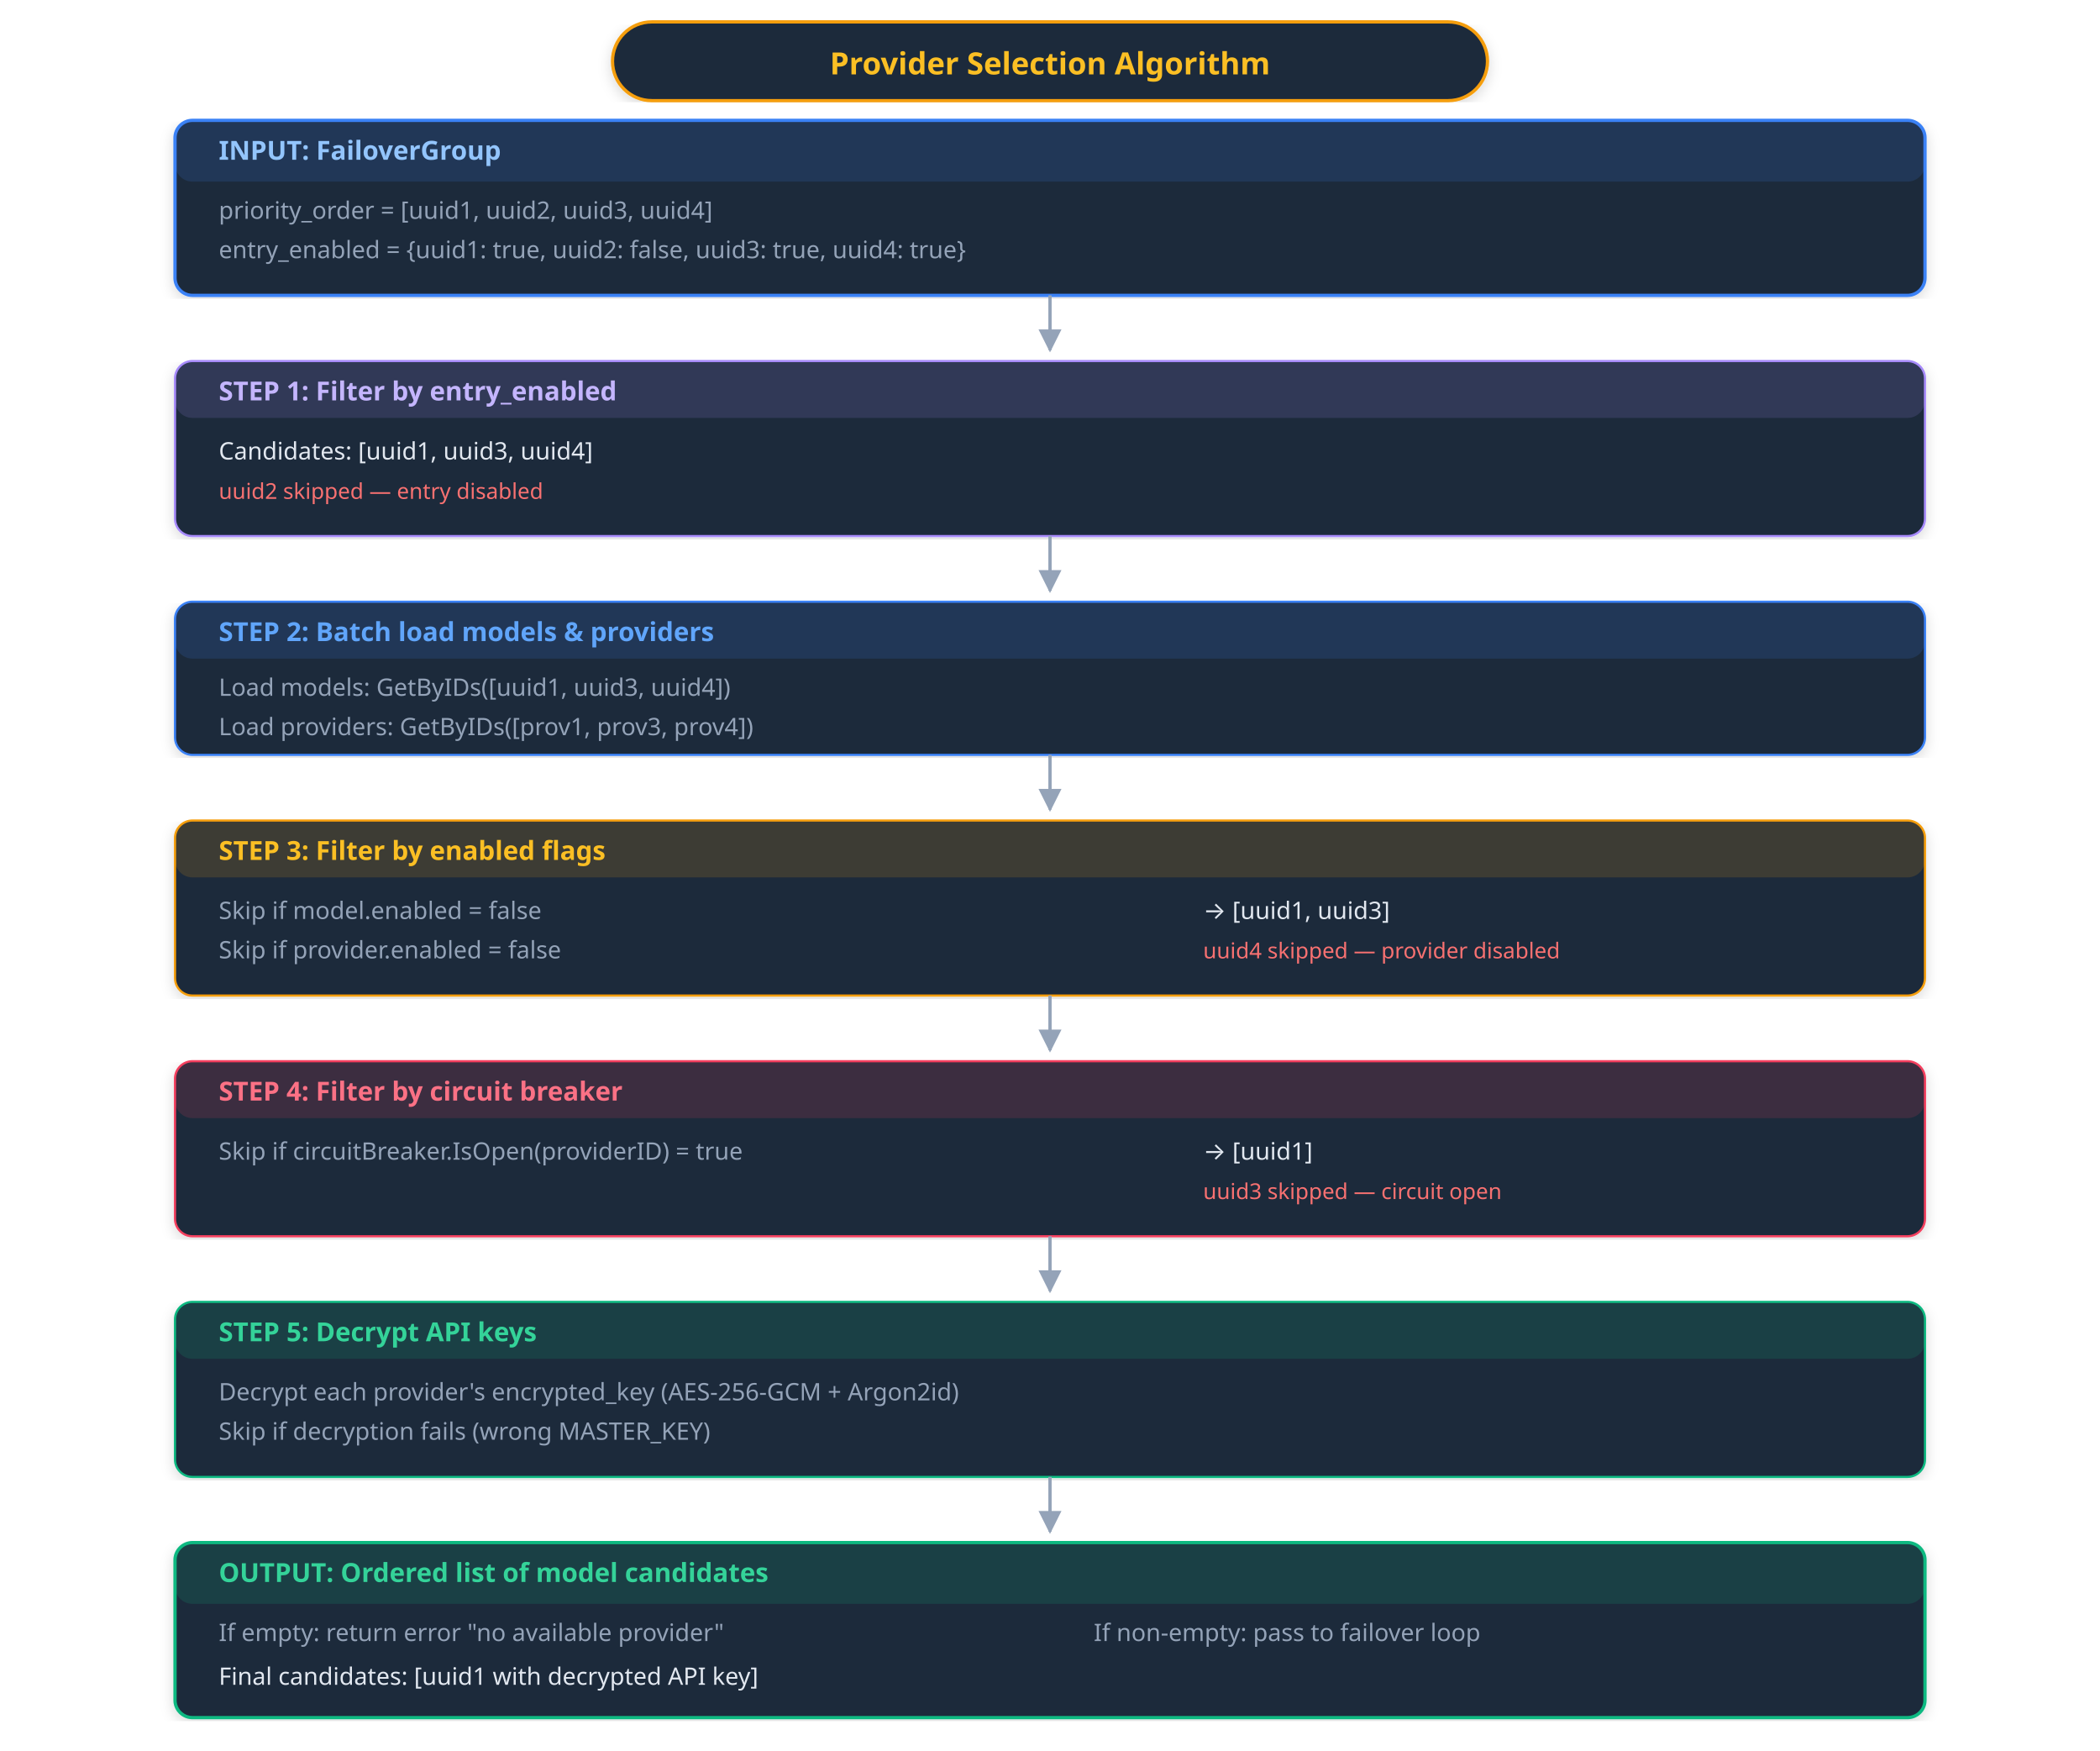
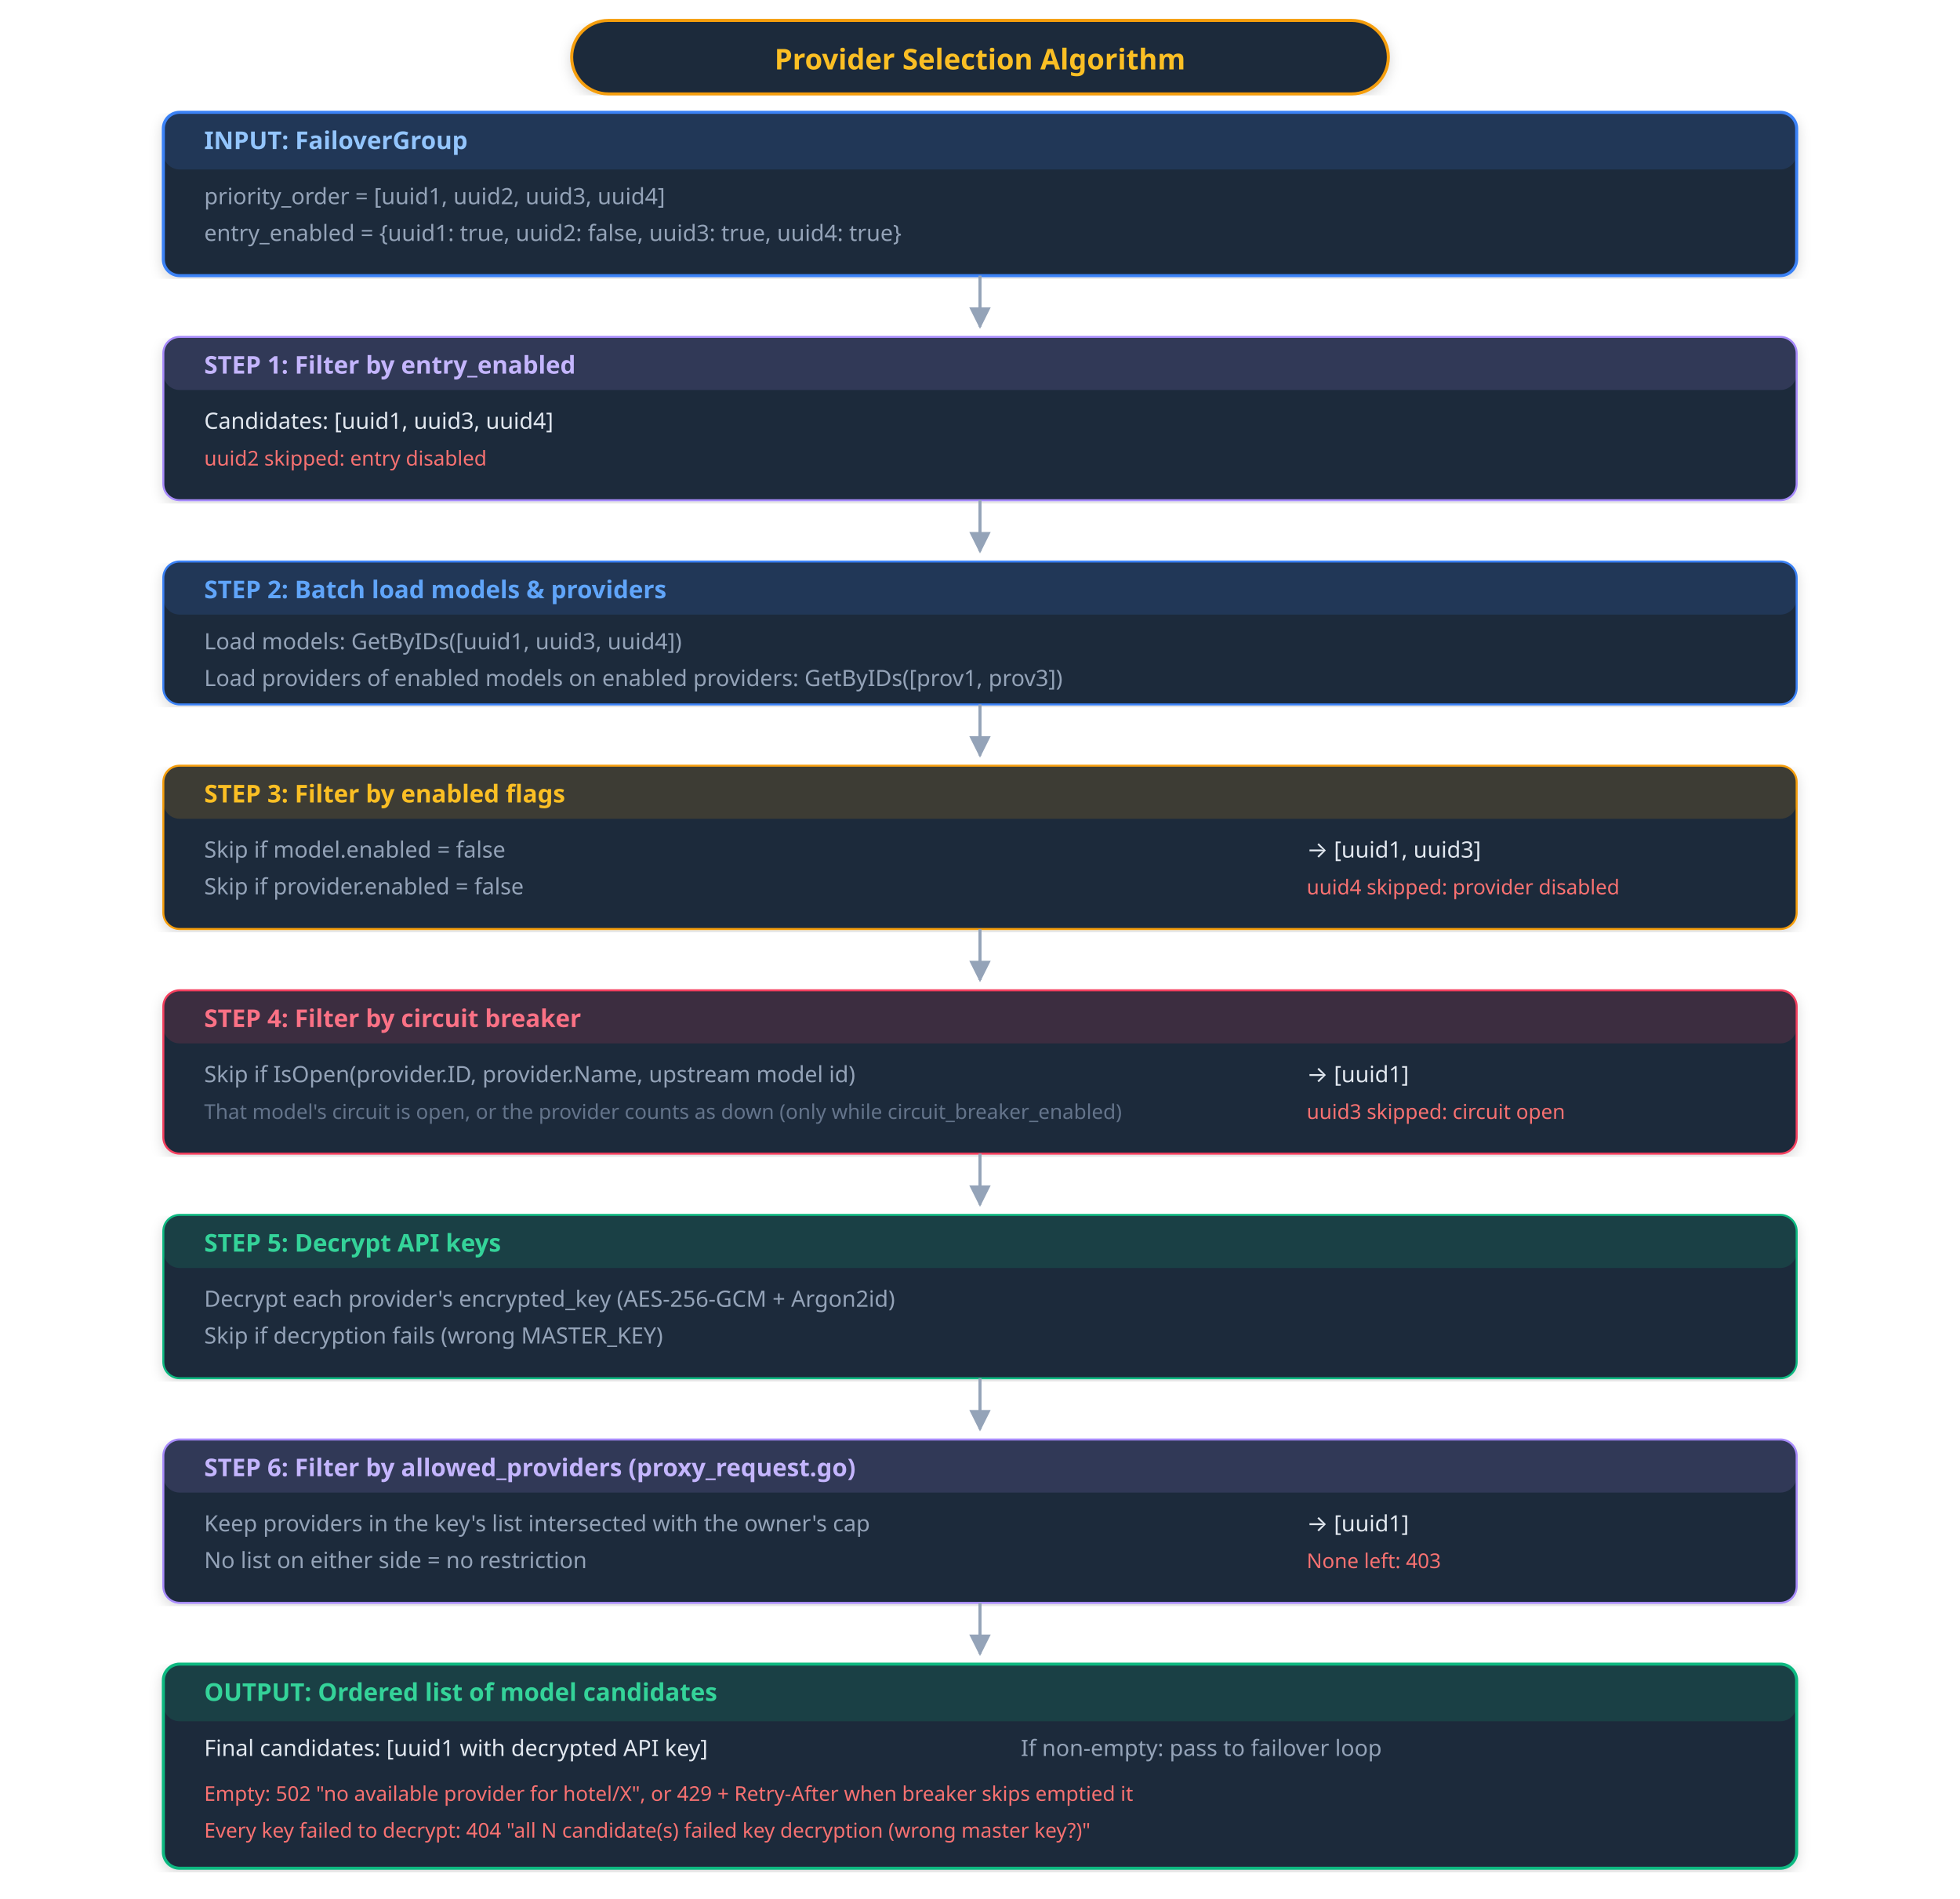
- <svg xmlns="http://www.w3.org/2000/svg" viewBox="0 0 960 800" font-family="'Segoe UI', system-ui, -apple-system, sans-serif">
+ <svg xmlns="http://www.w3.org/2000/svg" viewBox="0 0 960 930" font-family="'Segoe UI', system-ui, -apple-system, sans-serif">
  <defs>
    <marker id="arr" viewBox="0 0 10 10" refX="9" refY="5" markerWidth="7" markerHeight="7" orient="auto-start-reverse">
      <path d="M 0 0 L 10 5 L 0 10 z" fill="#94a3b8" />
    </marker>
    <filter id="shadow" x="-2%" y="-2%" width="104%" height="104%">
      <feDropShadow dx="0" dy="2" stdDeviation="3" flood-opacity="0.15" />
    </filter>
  </defs>
  <rect x="280" y="10" width="400" height="36" rx="18" fill="#1e293b" stroke="#f59e0b" stroke-width="1.5" filter="url(#shadow)" />
  <text x="480" y="34" text-anchor="middle" fill="#fbbf24" font-size="14" font-weight="700">Provider Selection Algorithm</text>
  <rect x="80" y="55" width="800" height="80" rx="8" fill="#1e293b" stroke="#3b82f6" stroke-width="1.5" filter="url(#shadow)" />
  <rect x="80" y="55" width="800" height="28" rx="8" fill="#3b82f6" opacity="0.15" />
  <text x="100" y="73" fill="#93c5fd" font-size="12" font-weight="700">INPUT: FailoverGroup</text>
  <text x="100" y="100" fill="#94a3b8" font-size="11">priority_order = [uuid1, uuid2, uuid3, uuid4]</text>
  <text x="100" y="118" fill="#94a3b8" font-size="11">entry_enabled = {uuid1: true, uuid2: false, uuid3: true, uuid4: true}</text>
  <line x1="480" y1="135" x2="480" y2="160" stroke="#94a3b8" stroke-width="1.5" marker-end="url(#arr)" />
  <rect x="80" y="165" width="800" height="80" rx="8" fill="#1e293b" stroke="#a78bfa" stroke-width="1" filter="url(#shadow)" />
  <rect x="80" y="165" width="800" height="26" rx="8" fill="#a78bfa" opacity="0.15" />
  <text x="100" y="183" fill="#c4b5fd" font-size="12" font-weight="700">STEP 1: Filter by entry_enabled</text>
  <text x="100" y="210" fill="#e2e8f0" font-size="11">Candidates: [uuid1, uuid3, uuid4]</text>
-   <text x="100" y="228" fill="#f87171" font-size="10">uuid2 skipped — entry disabled</text>
+   <text x="100" y="228" fill="#f87171" font-size="10">uuid2 skipped: entry disabled</text>
  <line x1="480" y1="245" x2="480" y2="270" stroke="#94a3b8" stroke-width="1.5" marker-end="url(#arr)" />
  <rect x="80" y="275" width="800" height="70" rx="8" fill="#1e293b" stroke="#3b82f6" stroke-width="1" filter="url(#shadow)" />
  <rect x="80" y="275" width="800" height="26" rx="8" fill="#3b82f6" opacity="0.15" />
  <text x="100" y="293" fill="#60a5fa" font-size="12" font-weight="700">STEP 2: Batch load models &amp; providers</text>
  <text x="100" y="318" fill="#94a3b8" font-size="11">Load models: GetByIDs([uuid1, uuid3, uuid4])</text>
-   <text x="100" y="336" fill="#94a3b8" font-size="11">Load providers: GetByIDs([prov1, prov3, prov4])</text>
+   <text x="100" y="336" fill="#94a3b8" font-size="11">Load providers of enabled models on enabled providers: GetByIDs([prov1, prov3])</text>
  <line x1="480" y1="345" x2="480" y2="370" stroke="#94a3b8" stroke-width="1.5" marker-end="url(#arr)" />
  <rect x="80" y="375" width="800" height="80" rx="8" fill="#1e293b" stroke="#f59e0b" stroke-width="1" filter="url(#shadow)" />
  <rect x="80" y="375" width="800" height="26" rx="8" fill="#f59e0b" opacity="0.15" />
  <text x="100" y="393" fill="#fbbf24" font-size="12" font-weight="700">STEP 3: Filter by enabled flags</text>
  <text x="100" y="420" fill="#94a3b8" font-size="11">Skip if model.enabled = false</text>
  <text x="100" y="438" fill="#94a3b8" font-size="11">Skip if provider.enabled = false</text>
-   <text x="550" y="420" fill="#e2e8f0" font-size="11">→ [uuid1, uuid3]</text>
-   <text x="550" y="438" fill="#f87171" font-size="10">uuid4 skipped — provider disabled</text>
+   <text x="640" y="420" fill="#e2e8f0" font-size="11">→ [uuid1, uuid3]</text>
+   <text x="640" y="438" fill="#f87171" font-size="10">uuid4 skipped: provider disabled</text>
  <line x1="480" y1="455" x2="480" y2="480" stroke="#94a3b8" stroke-width="1.5" marker-end="url(#arr)" />
  <rect x="80" y="485" width="800" height="80" rx="8" fill="#1e293b" stroke="#f43f5e" stroke-width="1" filter="url(#shadow)" />
  <rect x="80" y="485" width="800" height="26" rx="8" fill="#f43f5e" opacity="0.15" />
  <text x="100" y="503" fill="#fb7185" font-size="12" font-weight="700">STEP 4: Filter by circuit breaker</text>
-   <text x="100" y="530" fill="#94a3b8" font-size="11">Skip if circuitBreaker.IsOpen(providerID) = true</text>
-   <text x="550" y="530" fill="#e2e8f0" font-size="11">→ [uuid1]</text>
-   <text x="550" y="548" fill="#f87171" font-size="10">uuid3 skipped — circuit open</text>
+   <text x="100" y="530" fill="#94a3b8" font-size="11">Skip if IsOpen(provider.ID, provider.Name, upstream model id)</text>
+   <text x="100" y="548" fill="#64748b" font-size="10">That model's circuit is open, or the provider counts as down (only while circuit_breaker_enabled)</text>
+   <text x="640" y="530" fill="#e2e8f0" font-size="11">→ [uuid1]</text>
+   <text x="640" y="548" fill="#f87171" font-size="10">uuid3 skipped: circuit open</text>
  <line x1="480" y1="565" x2="480" y2="590" stroke="#94a3b8" stroke-width="1.5" marker-end="url(#arr)" />
  <rect x="80" y="595" width="800" height="80" rx="8" fill="#1e293b" stroke="#10b981" stroke-width="1" filter="url(#shadow)" />
  <rect x="80" y="595" width="800" height="26" rx="8" fill="#10b981" opacity="0.15" />
  <text x="100" y="613" fill="#34d399" font-size="12" font-weight="700">STEP 5: Decrypt API keys</text>
  <text x="100" y="640" fill="#94a3b8" font-size="11">Decrypt each provider's encrypted_key (AES-256-GCM + Argon2id)</text>
  <text x="100" y="658" fill="#94a3b8" font-size="11">Skip if decryption fails (wrong MASTER_KEY)</text>
  <line x1="480" y1="675" x2="480" y2="700" stroke="#94a3b8" stroke-width="1.5" marker-end="url(#arr)" />
-   <rect x="80" y="705" width="800" height="80" rx="8" fill="#1e293b" stroke="#10b981" stroke-width="1.5" filter="url(#shadow)" />
-   <rect x="80" y="705" width="800" height="28" rx="8" fill="#10b981" opacity="0.15" />
-   <text x="100" y="723" fill="#34d399" font-size="12" font-weight="700">OUTPUT: Ordered list of model candidates</text>
-   <text x="100" y="750" fill="#94a3b8" font-size="11">If empty: return error "no available provider"</text>
-   <text x="500" y="750" fill="#94a3b8" font-size="11">If non-empty: pass to failover loop</text>
-   <text x="100" y="770" fill="#e2e8f0" font-size="11">Final candidates: [uuid1 with decrypted API key]</text>
+   <rect x="80" y="705" width="800" height="80" rx="8" fill="#1e293b" stroke="#a78bfa" stroke-width="1" filter="url(#shadow)" />
+   <rect x="80" y="705" width="800" height="26" rx="8" fill="#a78bfa" opacity="0.15" />
+   <text x="100" y="723" fill="#c4b5fd" font-size="12" font-weight="700">STEP 6: Filter by allowed_providers (proxy_request.go)</text>
+   <text x="100" y="750" fill="#94a3b8" font-size="11">Keep providers in the key's list intersected with the owner's cap</text>
+   <text x="100" y="768" fill="#94a3b8" font-size="11">No list on either side = no restriction</text>
+   <text x="640" y="750" fill="#e2e8f0" font-size="11">→ [uuid1]</text>
+   <text x="640" y="768" fill="#f87171" font-size="10">None left: 403</text>
+   <line x1="480" y1="785" x2="480" y2="810" stroke="#94a3b8" stroke-width="1.5" marker-end="url(#arr)" />
+   <rect x="80" y="815" width="800" height="100" rx="8" fill="#1e293b" stroke="#10b981" stroke-width="1.5" filter="url(#shadow)" />
+   <rect x="80" y="815" width="800" height="28" rx="8" fill="#10b981" opacity="0.15" />
+   <text x="100" y="833" fill="#34d399" font-size="12" font-weight="700">OUTPUT: Ordered list of model candidates</text>
+   <text x="100" y="860" fill="#e2e8f0" font-size="11">Final candidates: [uuid1 with decrypted API key]</text>
+   <text x="500" y="860" fill="#94a3b8" font-size="11">If non-empty: pass to failover loop</text>
+   <text x="100" y="882" fill="#f87171" font-size="10">Empty: 502 "no available provider for hotel/X", or 429 + Retry-After when breaker skips emptied it</text>
+   <text x="100" y="900" fill="#f87171" font-size="10">Every key failed to decrypt: 404 "all N candidate(s) failed key decryption (wrong master key?)"</text>
</svg>
